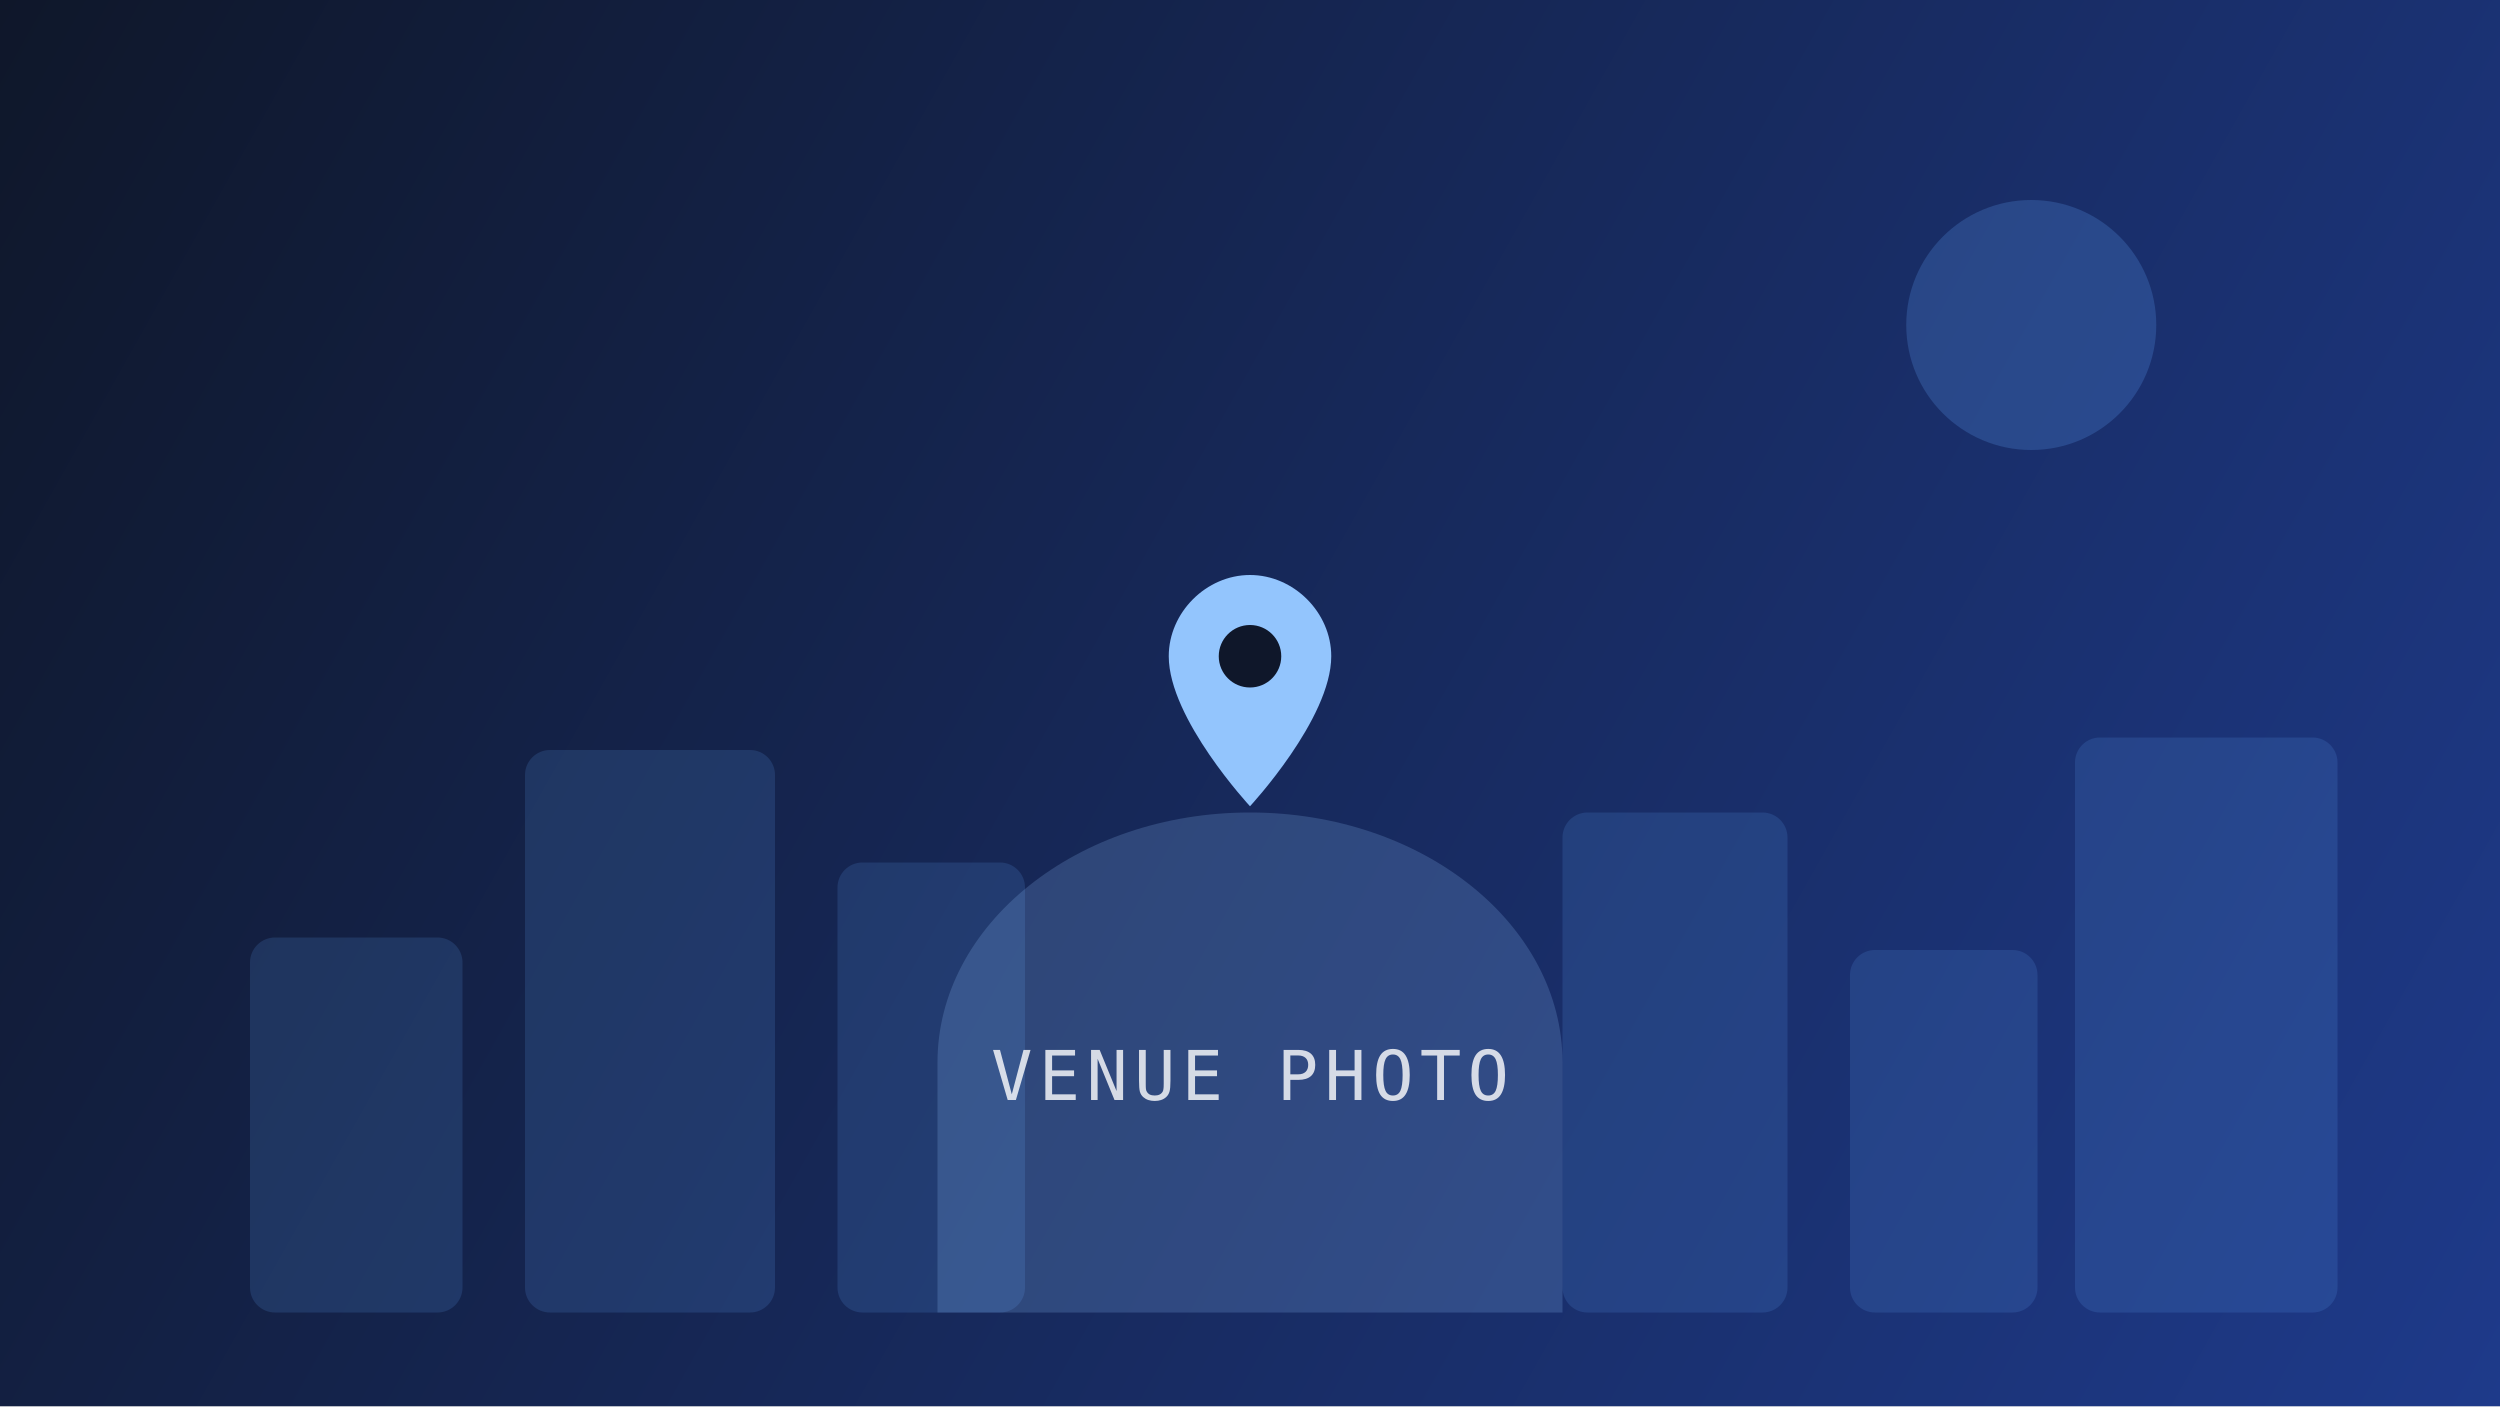
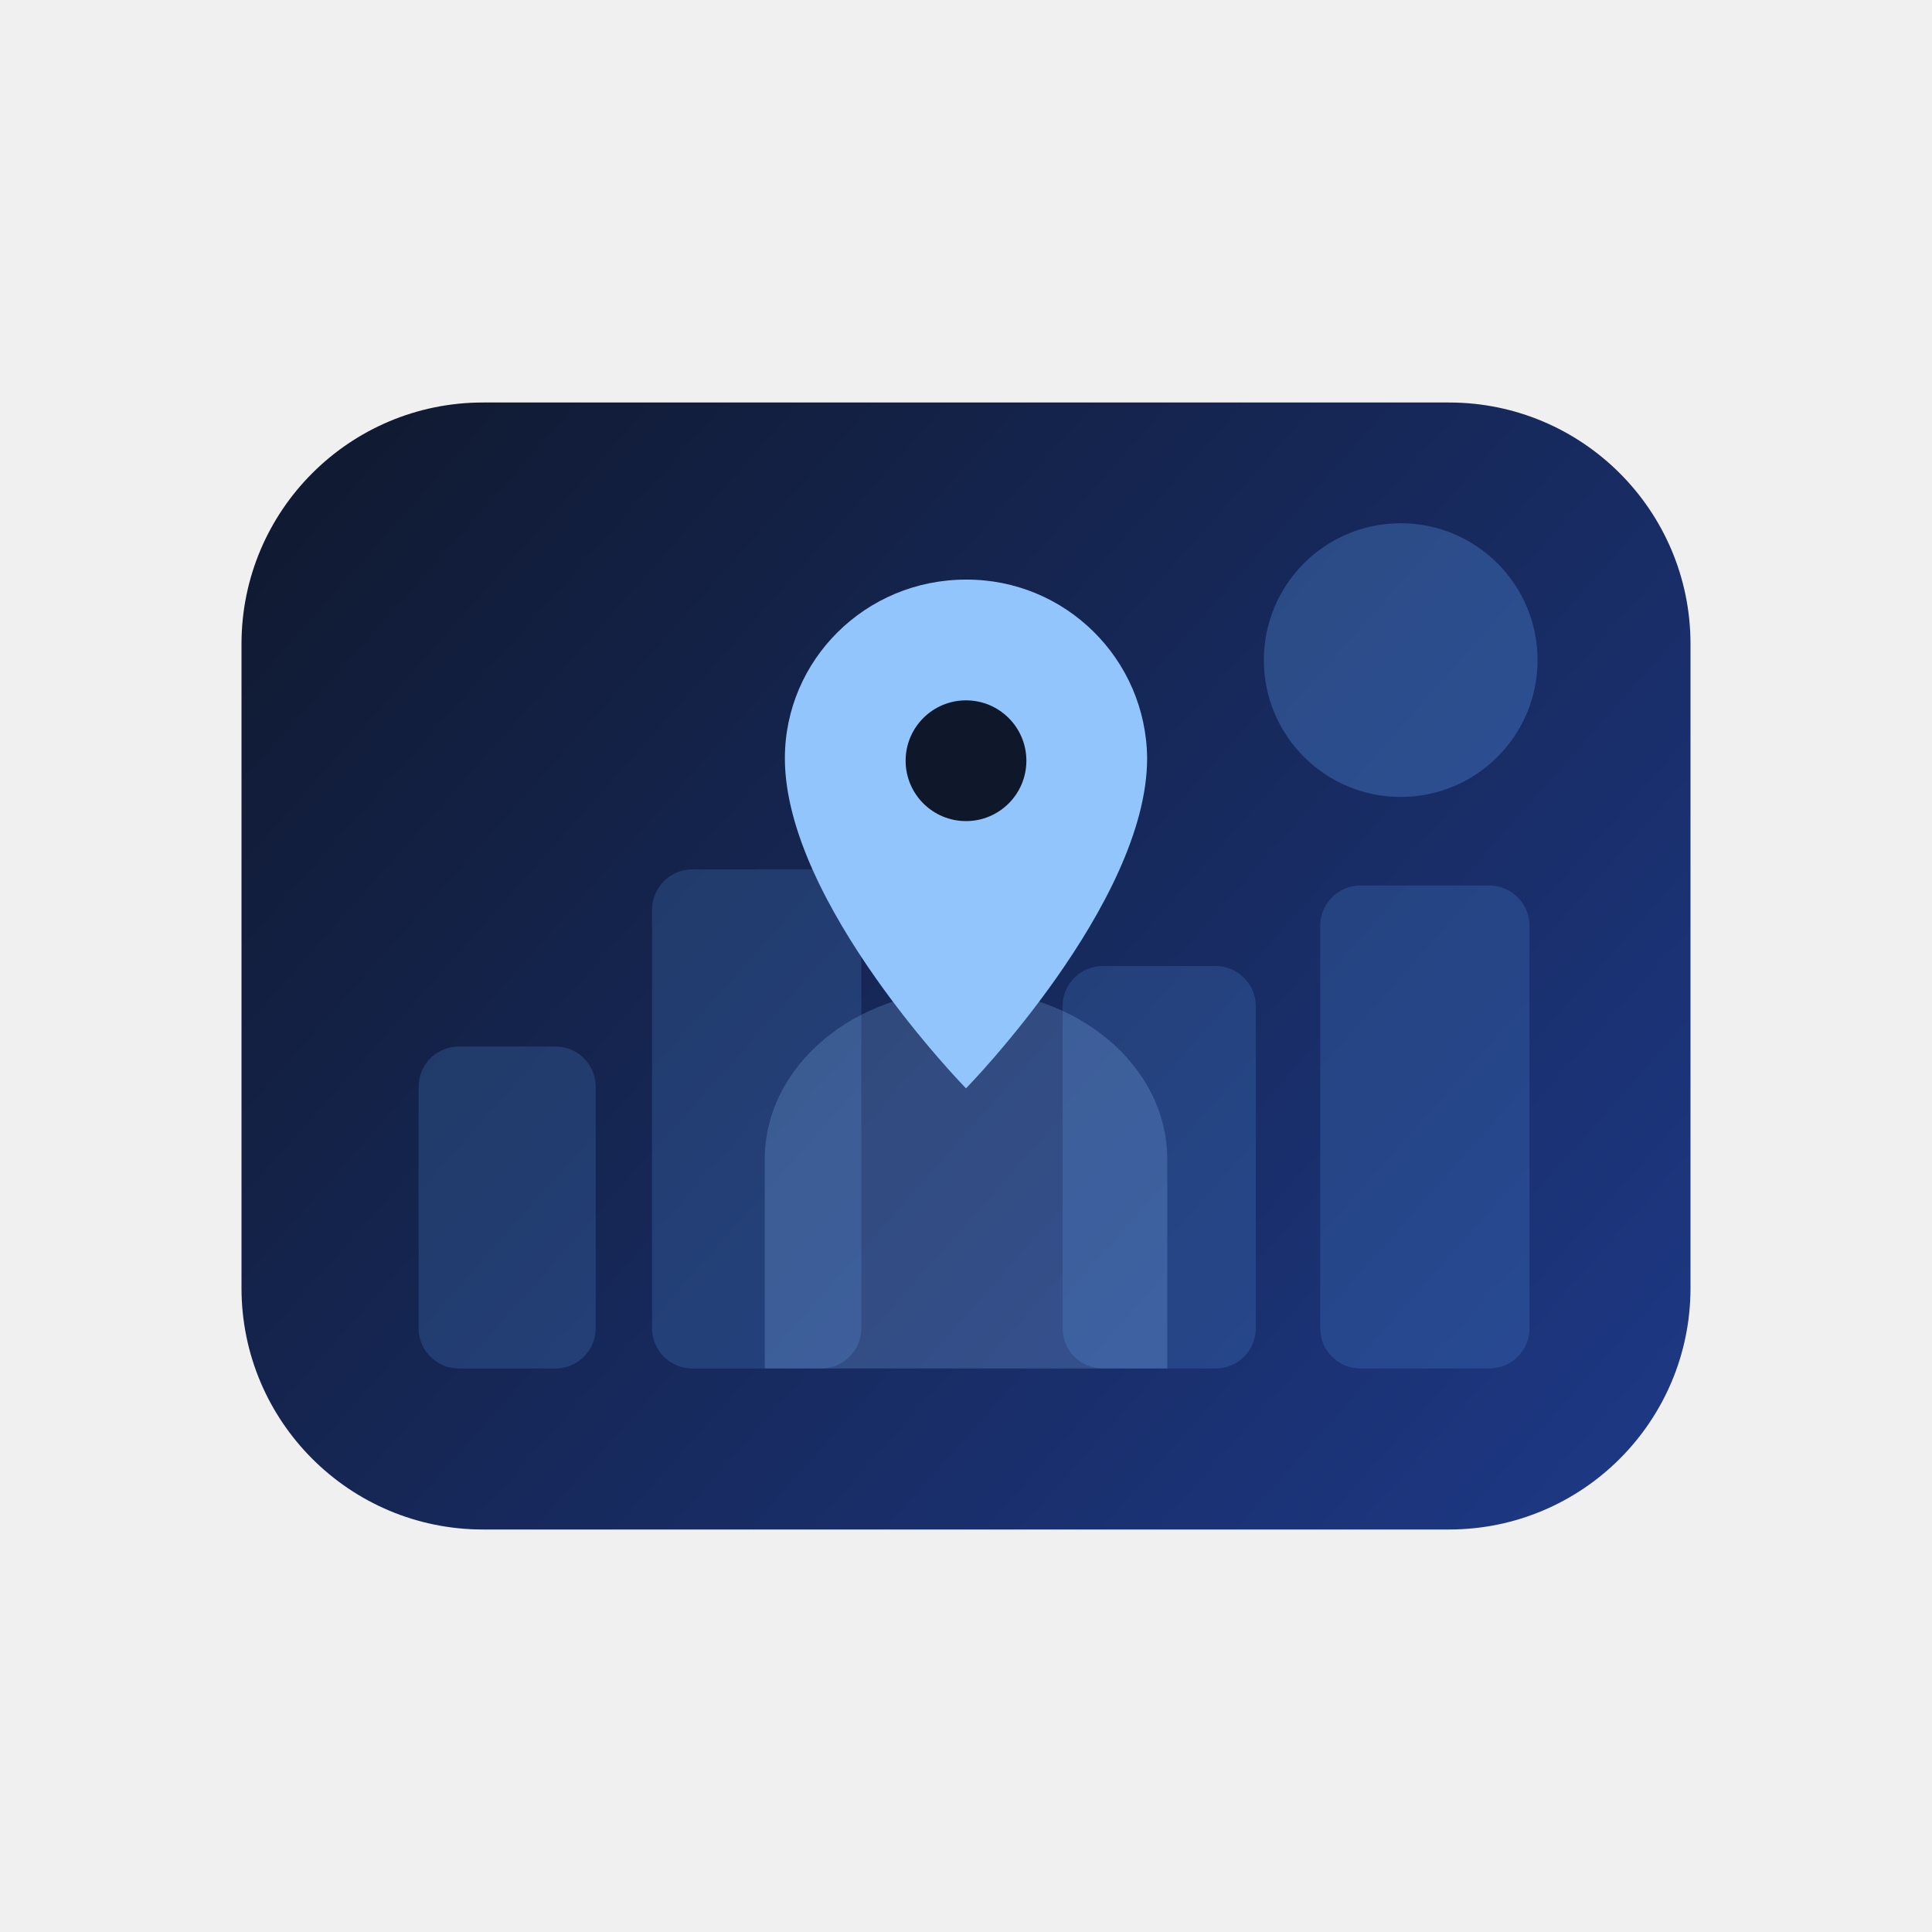
- <svg xmlns="http://www.w3.org/2000/svg" width="400" height="225" viewBox="0 0 400 225" font-family="'JetBrains Mono',monospace">
+ <svg xmlns="http://www.w3.org/2000/svg" width="24" height="24" viewBox="0 0 24 24" fill="none">
  <defs>
-     <linearGradient id="g" x1="0" y1="0" x2="400" y2="225" gradientUnits="userSpaceOnUse">
+     <linearGradient id="venueGradient" x1="3" y1="4" x2="21" y2="20" gradientUnits="userSpaceOnUse">
      <stop stop-color="#0F172A" />
      <stop offset="1" stop-color="#1E3A8A" />
    </linearGradient>
  </defs>
-   <rect width="400" height="225" fill="url(#g)" />
-   <circle cx="325" cy="52" r="20" fill="#60A5FA" opacity=".22" />
-   <g fill="#60A5FA" opacity=".16">
-     <rect x="40" y="150" width="34" height="60" rx="4" />
-     <rect x="84" y="120" width="40" height="90" rx="4" />
-     <rect x="134" y="138" width="30" height="72" rx="4" />
-     <rect x="250" y="130" width="36" height="80" rx="4" />
-     <rect x="296" y="152" width="30" height="58" rx="4" />
-     <rect x="332" y="118" width="42" height="92" rx="4" />
+   <rect x="3" y="5" width="18" height="14" rx="3" fill="url(#venueGradient)" />
+   <circle cx="17.4" cy="8.2" r="1.7" fill="#60A5FA" opacity=".28" />
+   <g fill="#60A5FA" opacity=".18">
+     <rect x="5.2" y="13" width="2.2" height="4" rx=".5" />
+     <rect x="8.1" y="10.8" width="2.6" height="6.2" rx=".5" />
+     <rect x="13.2" y="12" width="2.4" height="5" rx=".5" />
+     <rect x="16.4" y="11" width="2.6" height="6" rx=".5" />
  </g>
-   <path d="M150 210 v-40 a50 40 0 0 1 100 0 v40 Z" fill="#93C5FD" opacity=".2" />
-   <path d="M200 92 C193 92 187 98 187 105 c0 10 13 24 13 24 s13 -14 13 -24 c0 -7 -6 -13 -13 -13Z" fill="#93C5FD" />
-   <circle cx="200" cy="105" r="5" fill="#0F172A" />
-   <text x="200" y="176" text-anchor="middle" font-size="11" letter-spacing="1" fill="#fff" opacity=".8">VENUE PHOTO</text>
+   <path d="M9.5 17v-2.6a2.5 2.1 0 0 1 5 0V17z" fill="#93C5FD" opacity=".22" />
+   <path d="M12 7.2c-1.25 0-2.25 1-2.25 2.22 0 1.8 2.25 4.1 2.25 4.1s2.25-2.3 2.25-4.1A2.24 2.24 0 0 0 12 7.2Z" fill="#93C5FD" />
+   <circle cx="12" cy="9.45" r=".75" fill="#0F172A" />
</svg>
